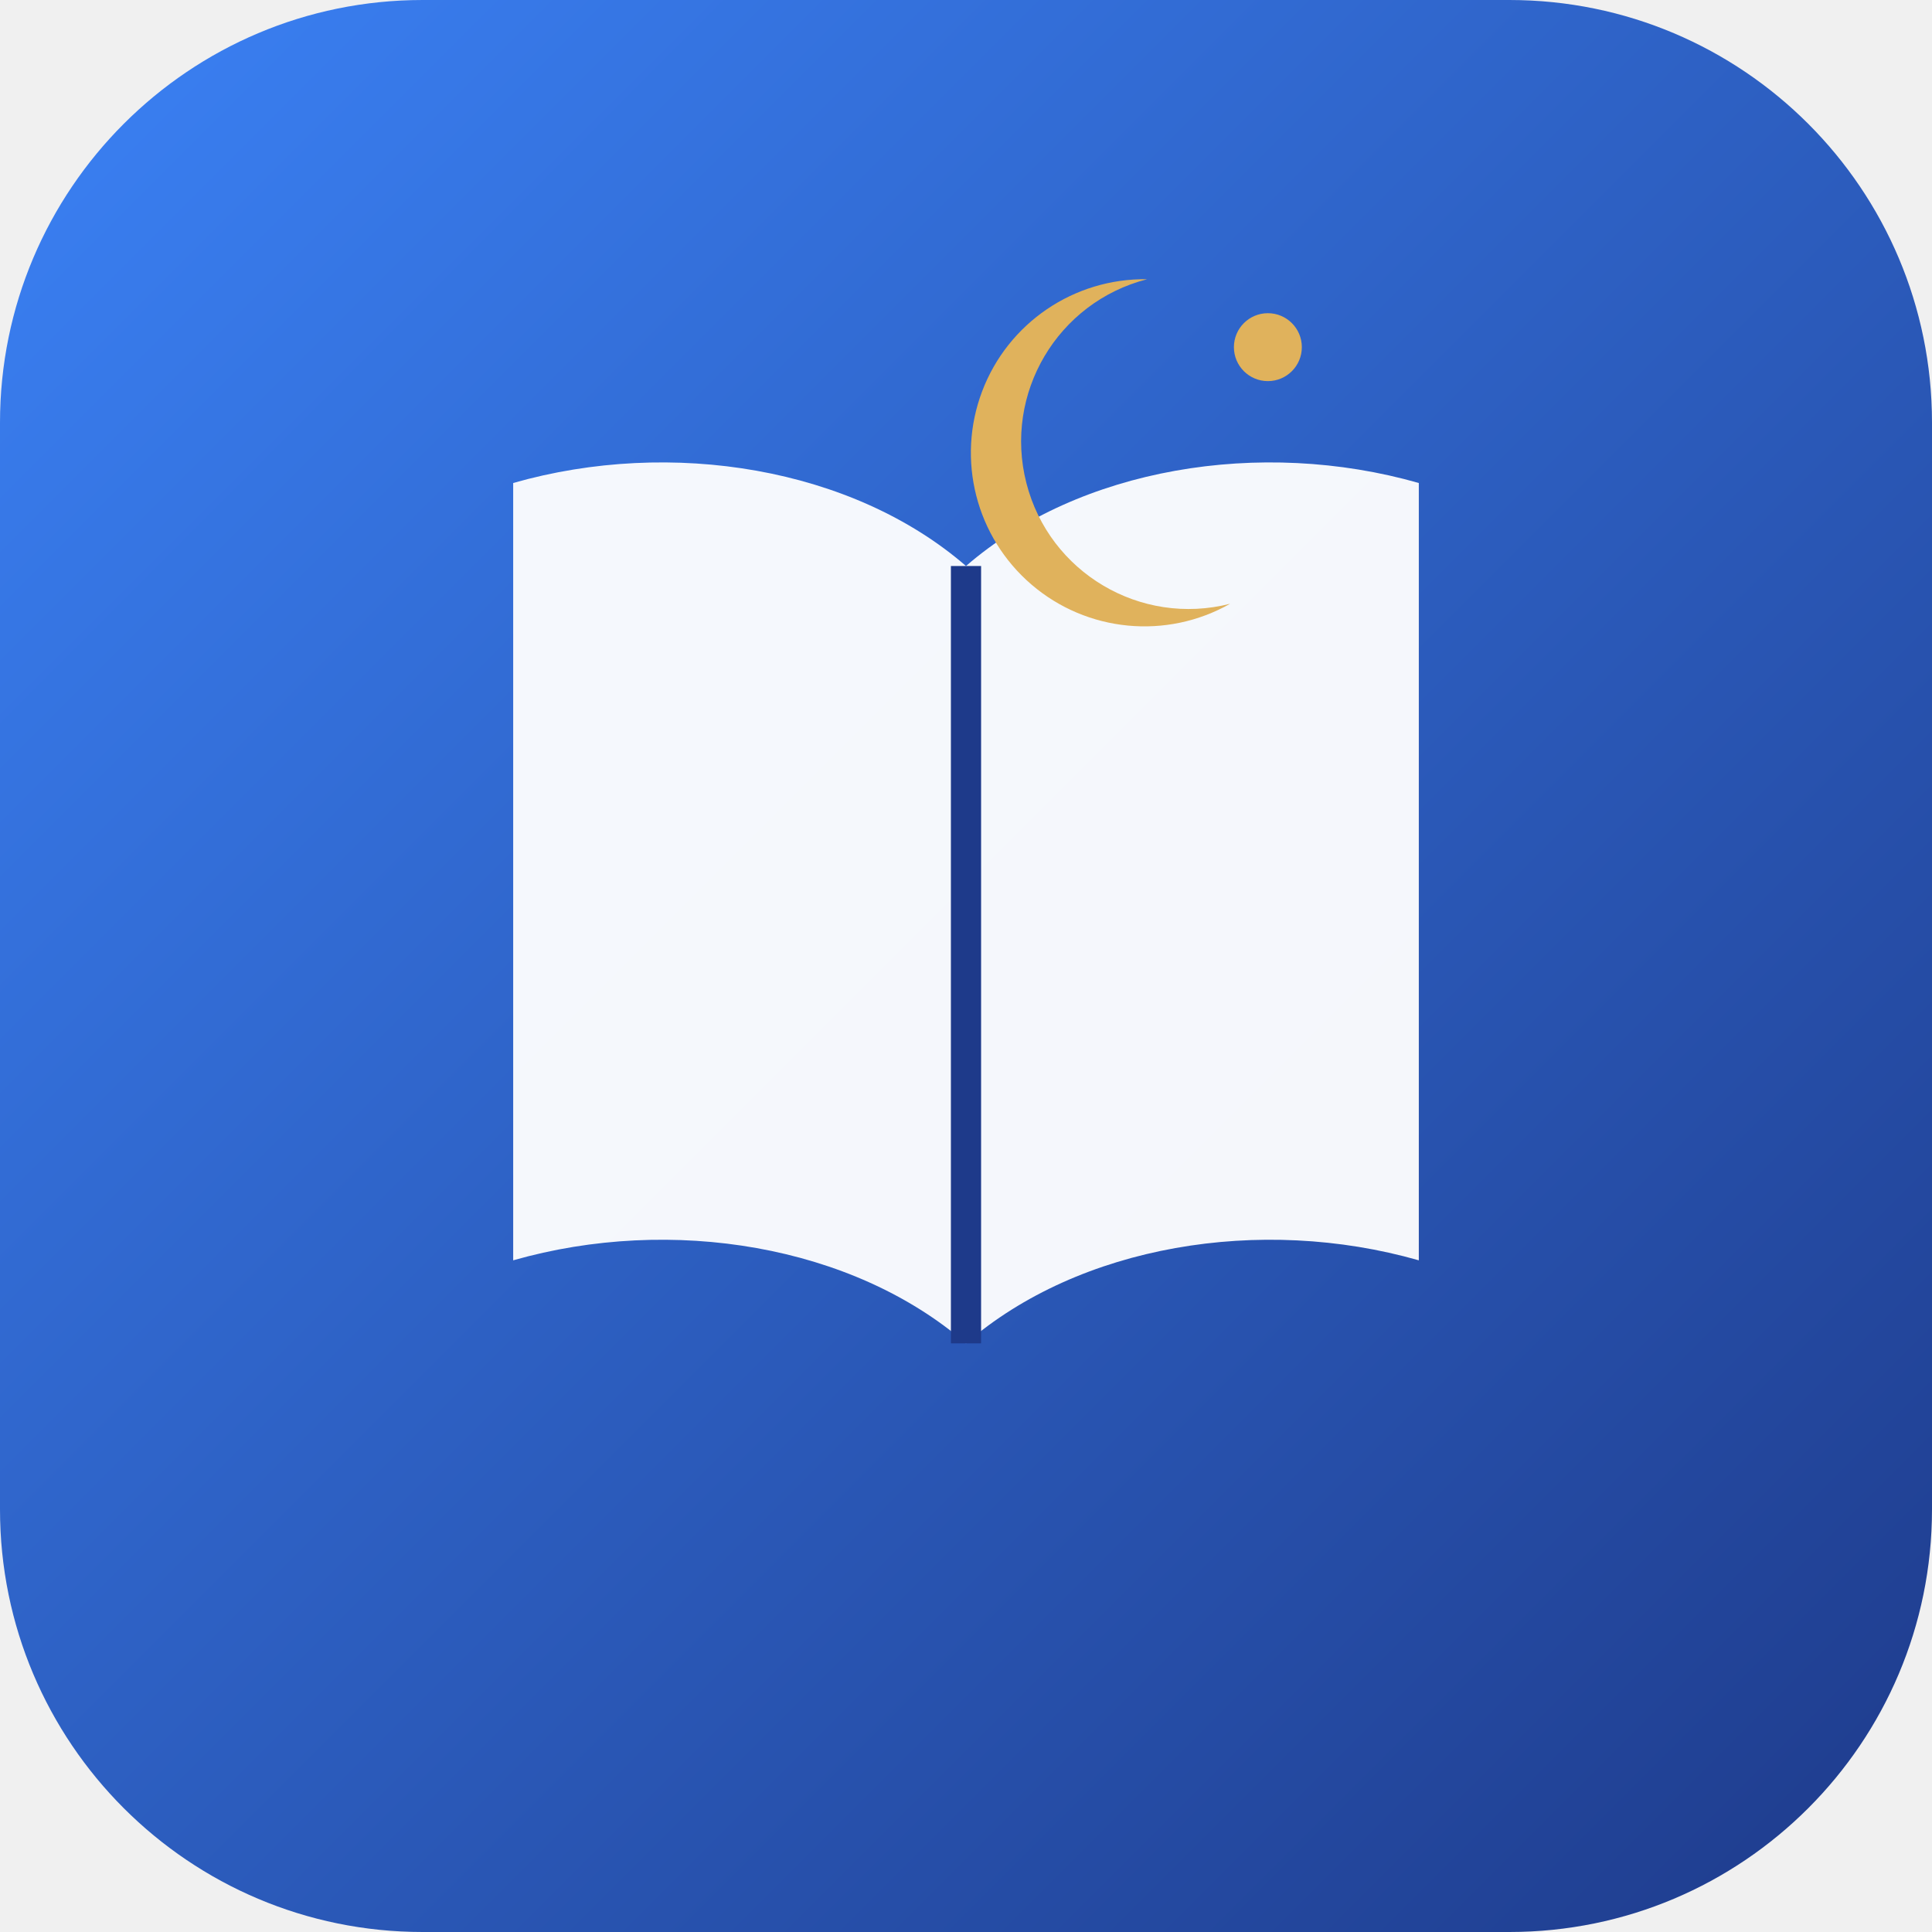
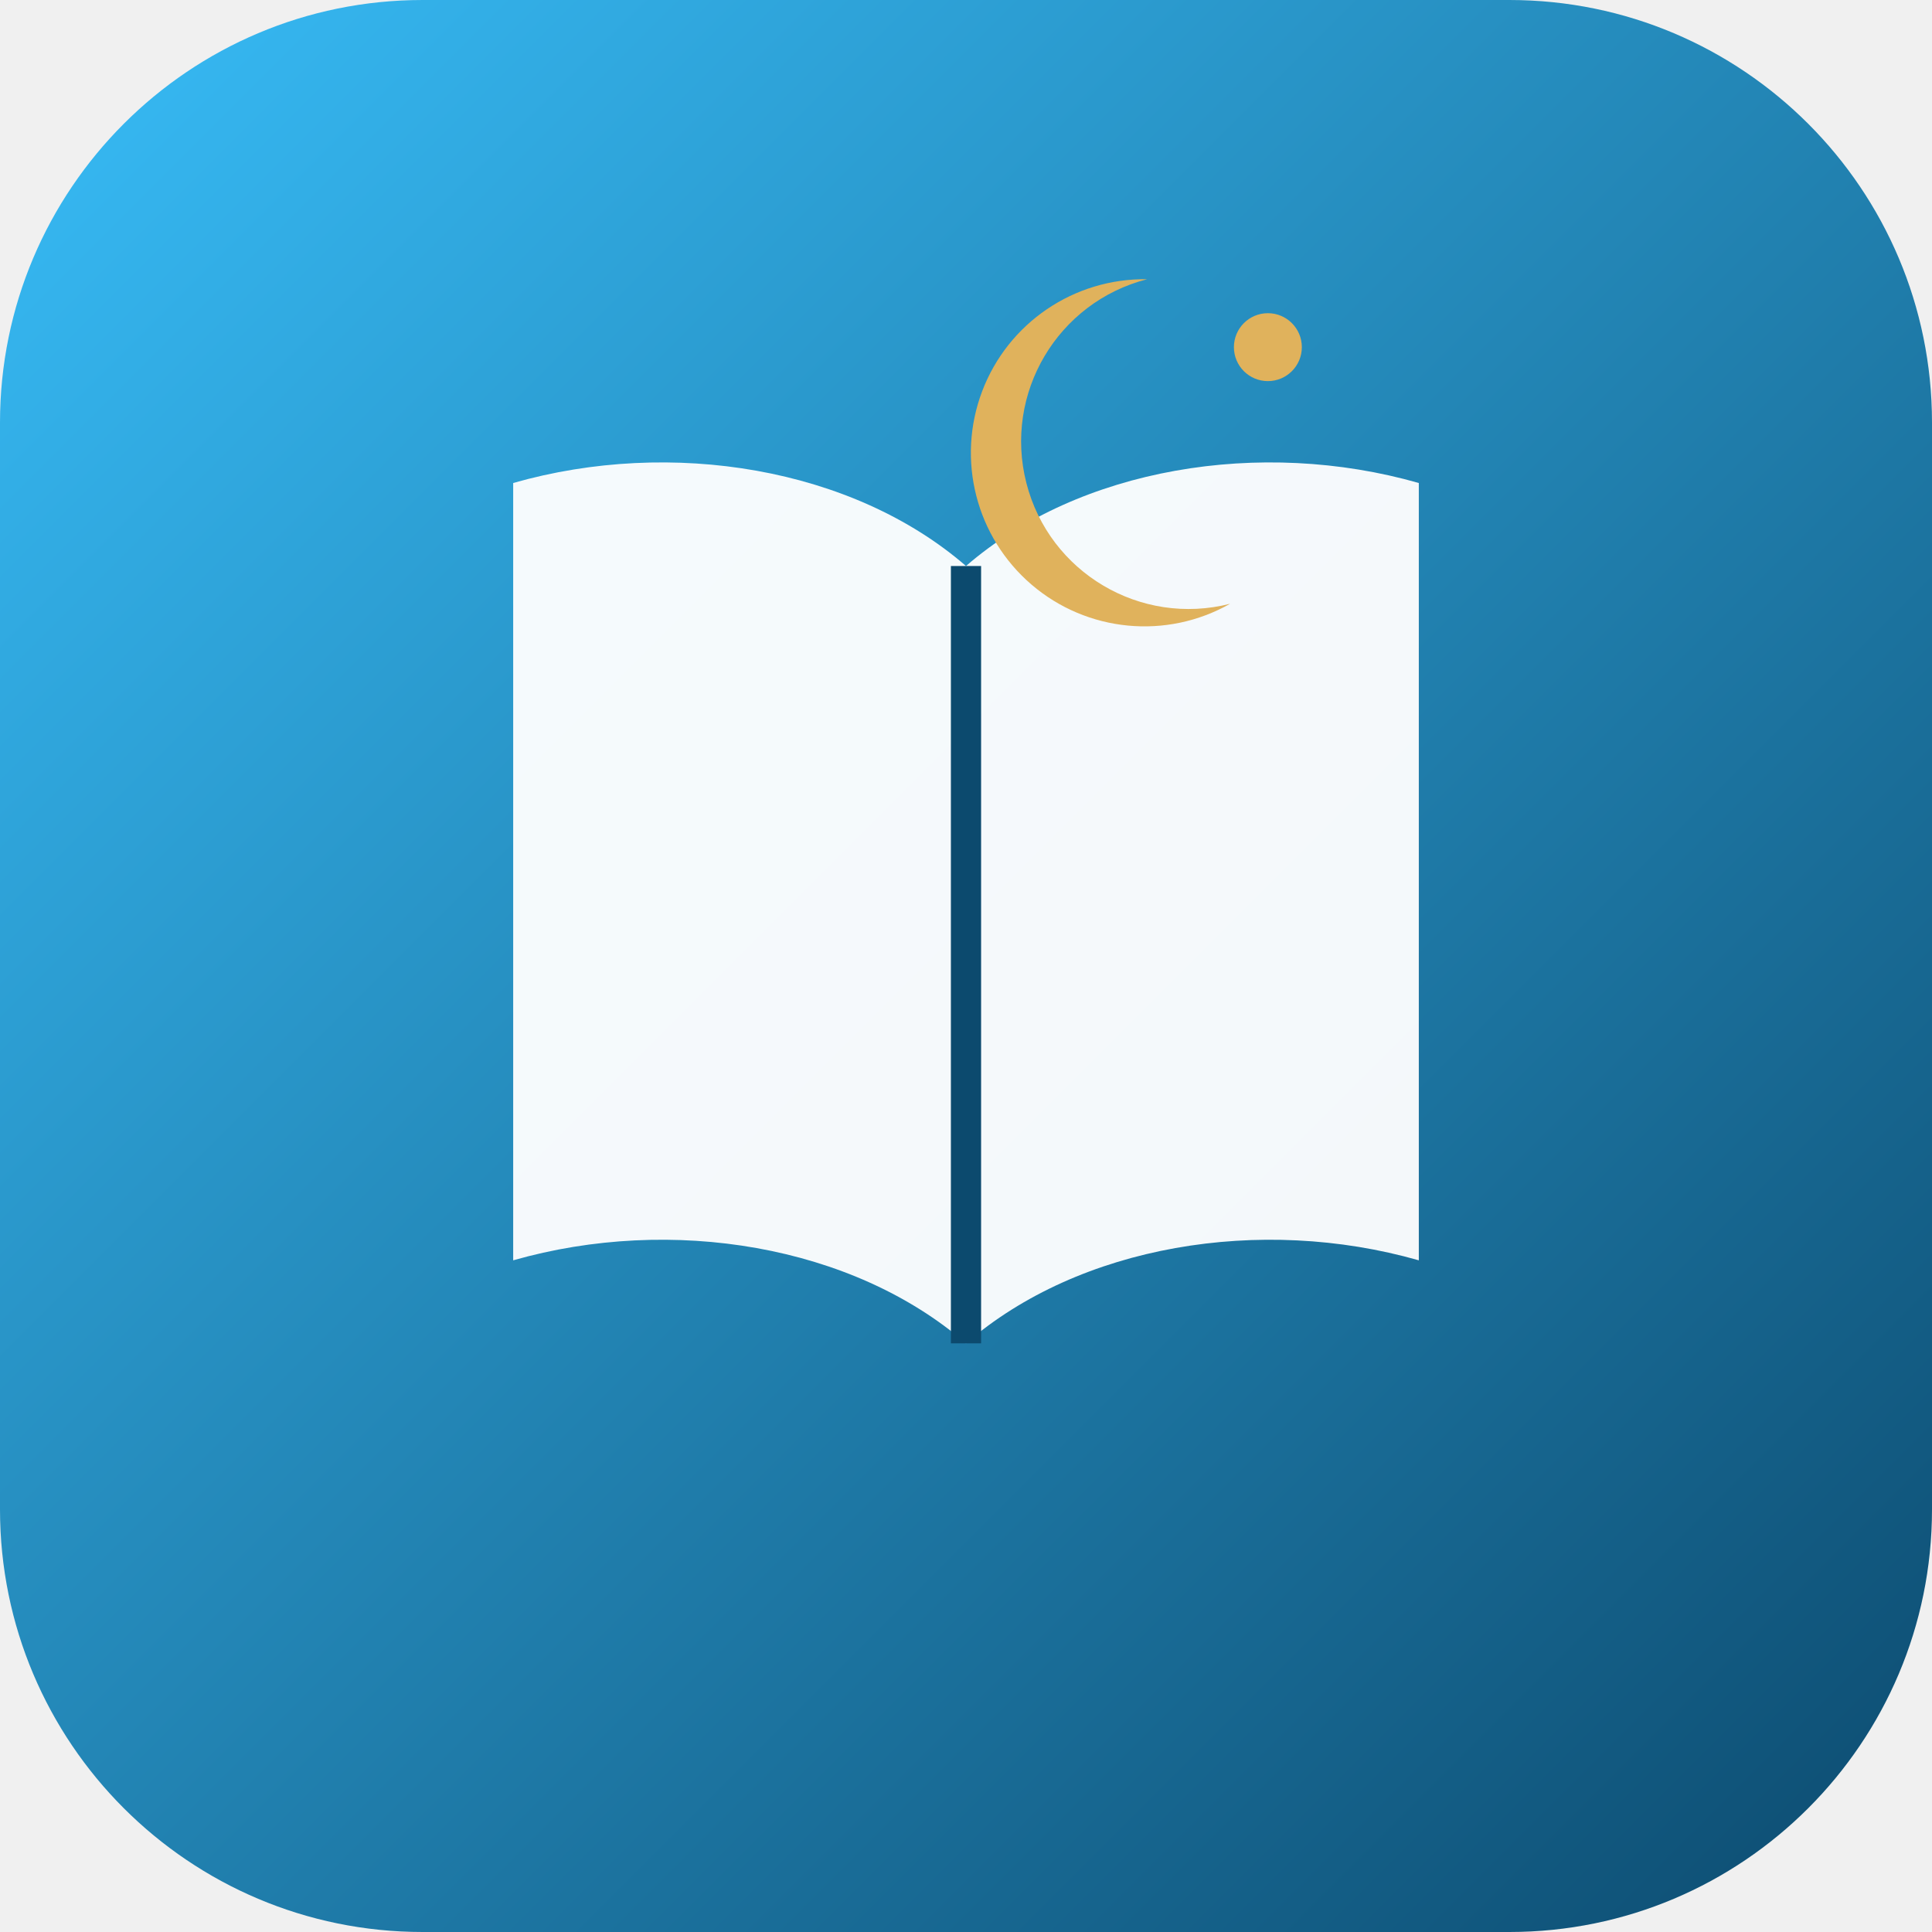
<svg xmlns="http://www.w3.org/2000/svg" viewBox="0 0 512 512">
  <defs>
    <linearGradient id="g" x1="0" y1="0" x2="1" y2="1">
-       <stop offset="0" stop-color="#3b82f6" />
-       <stop offset="1" stop-color="#1e3a8a" />
+       <stop offset="0" stop-color="#38bdf8" />
+       <stop offset="1" stop-color="#0c4a6e" />
    </linearGradient>
  </defs>
  <rect width="512" height="512" rx="112" fill="url(#g)" />
  <path d="M256 150c-30-26-78-34-120-22v206c42-12 90-4 120 22 30-26 78-34 120-22V128c-42-12-90-4-120 22z" fill="#fff" opacity=".95" />
-   <path d="M256 150v206" stroke="#1e3a8a" stroke-width="8" />
+   <path d="M256 150v206" stroke="#0c4a6e" stroke-width="8" />
  <path d="M304 74a46 46 0 1 0 22 86 38 38 0 1 1-22-86z" fill="#e0b25c" />
  <circle cx="336" cy="92" r="9" fill="#e0b25c" />
</svg>
